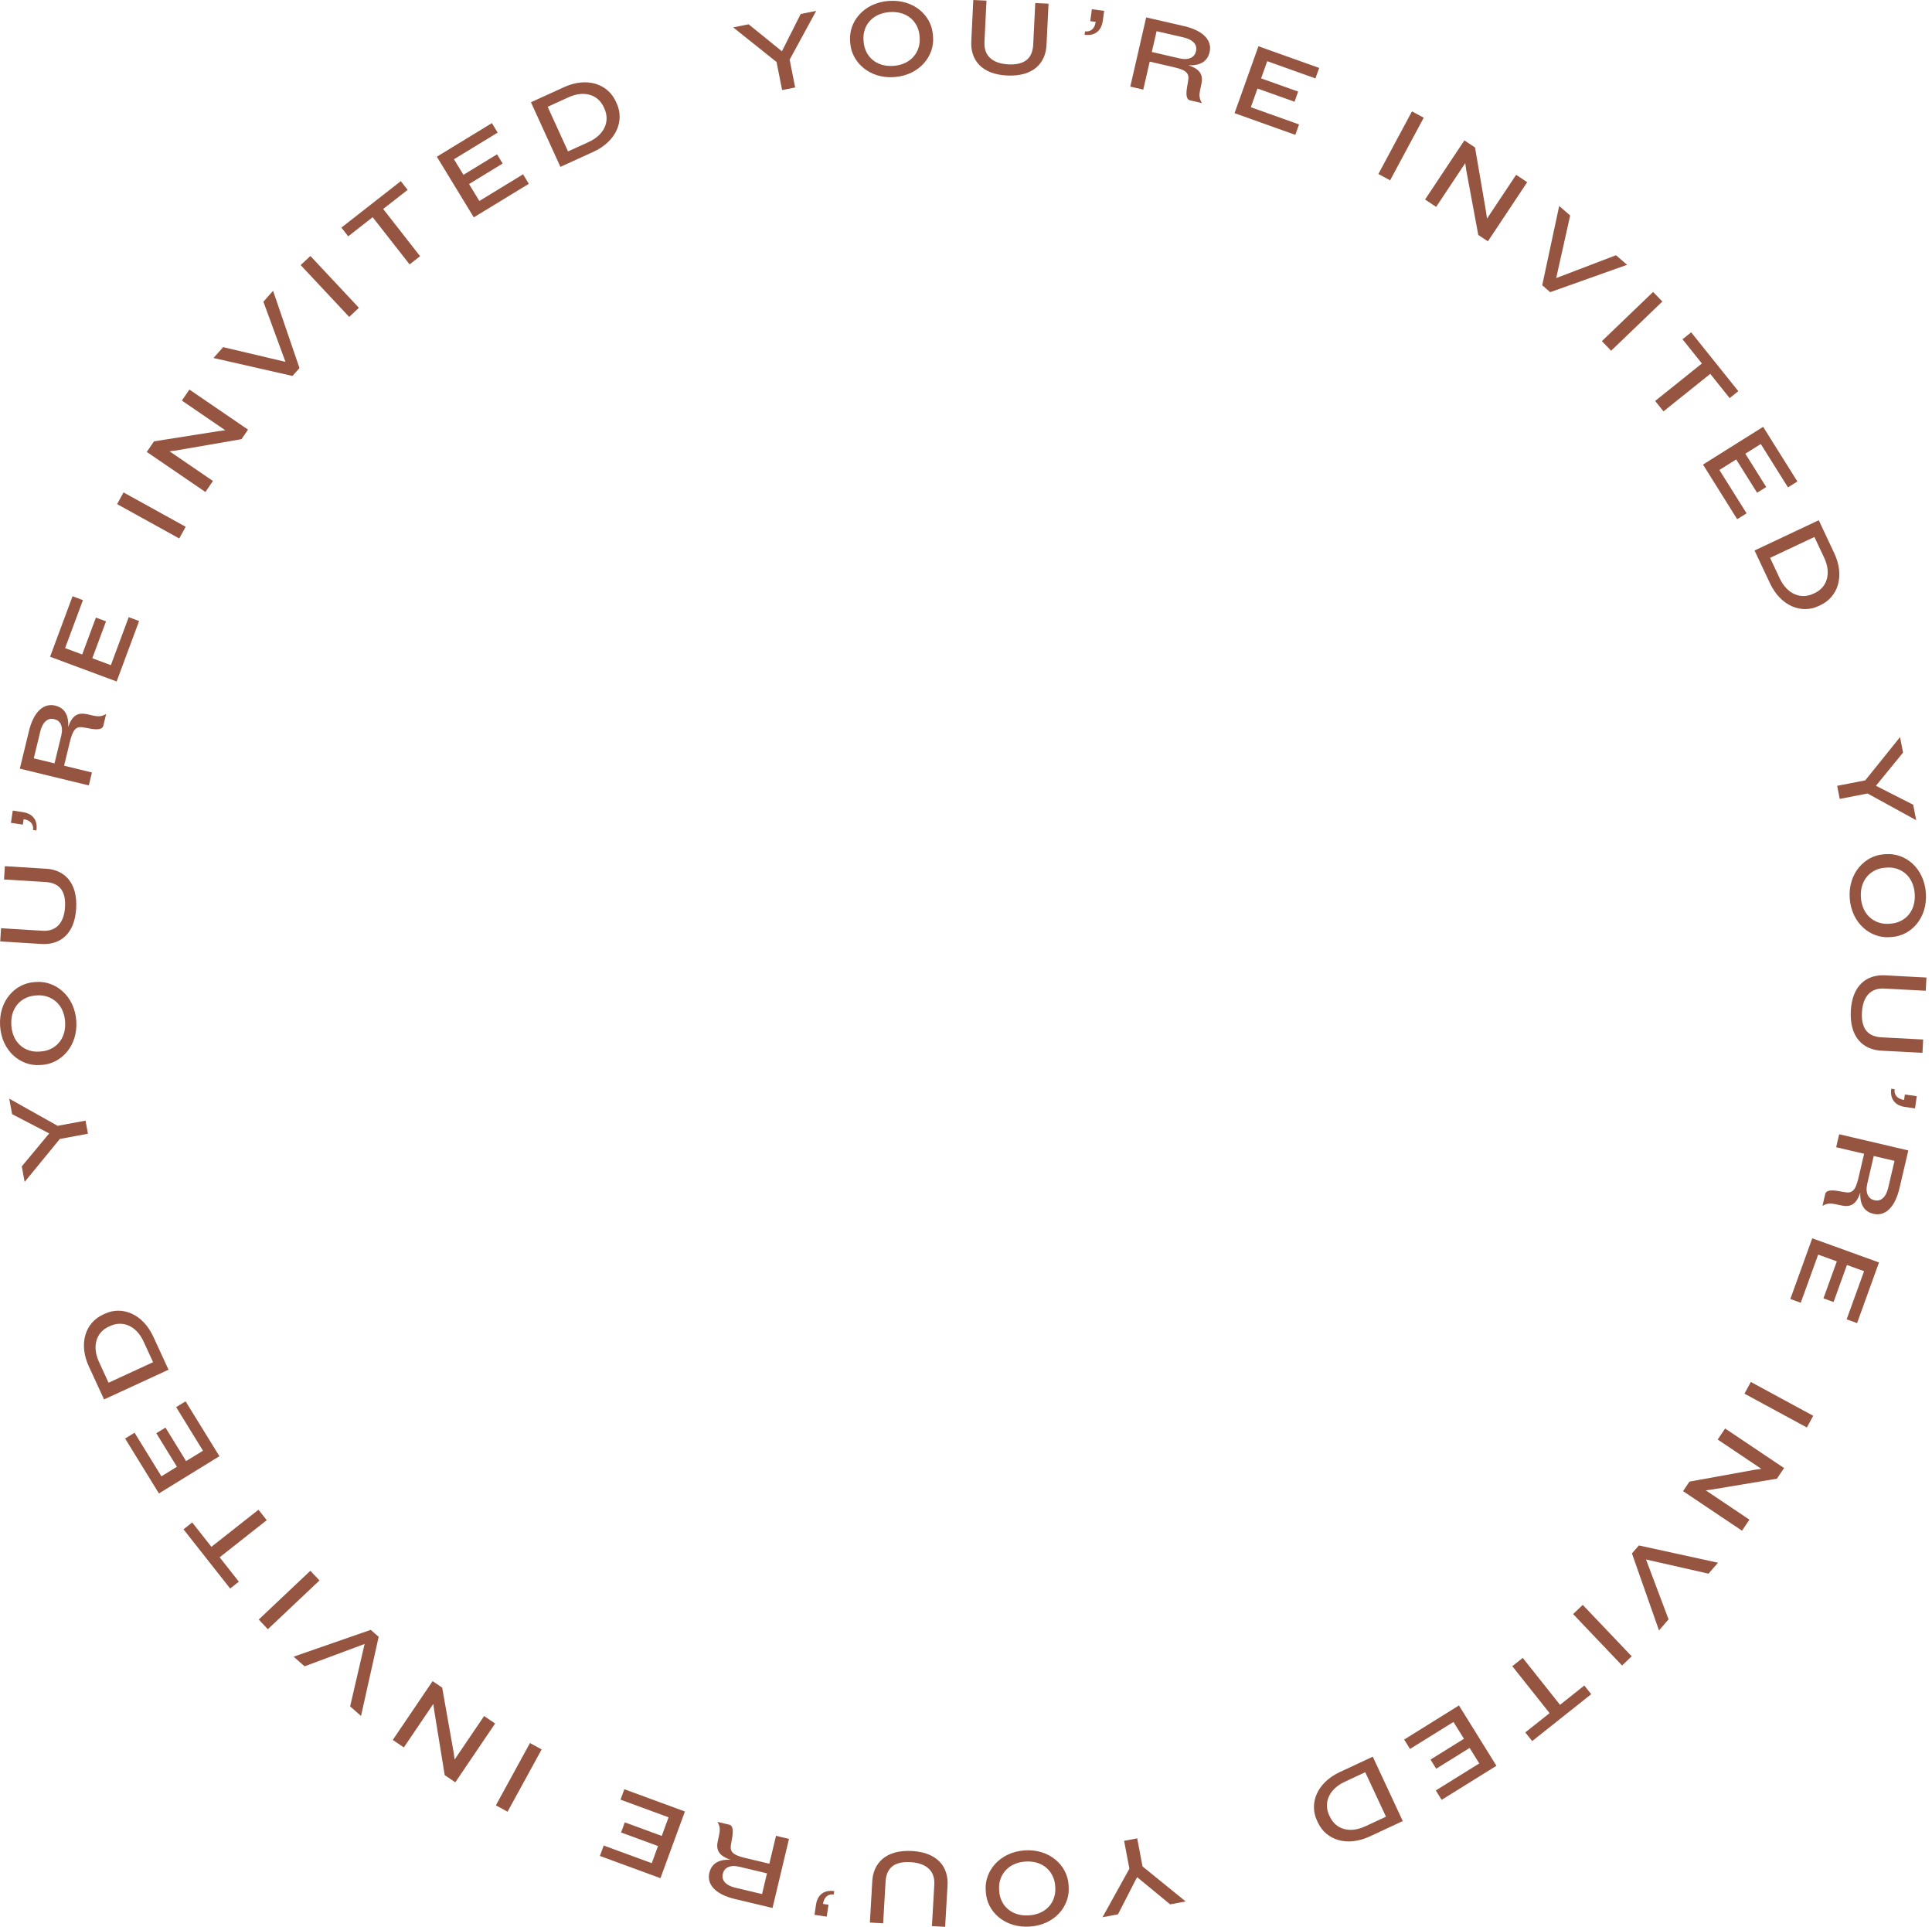
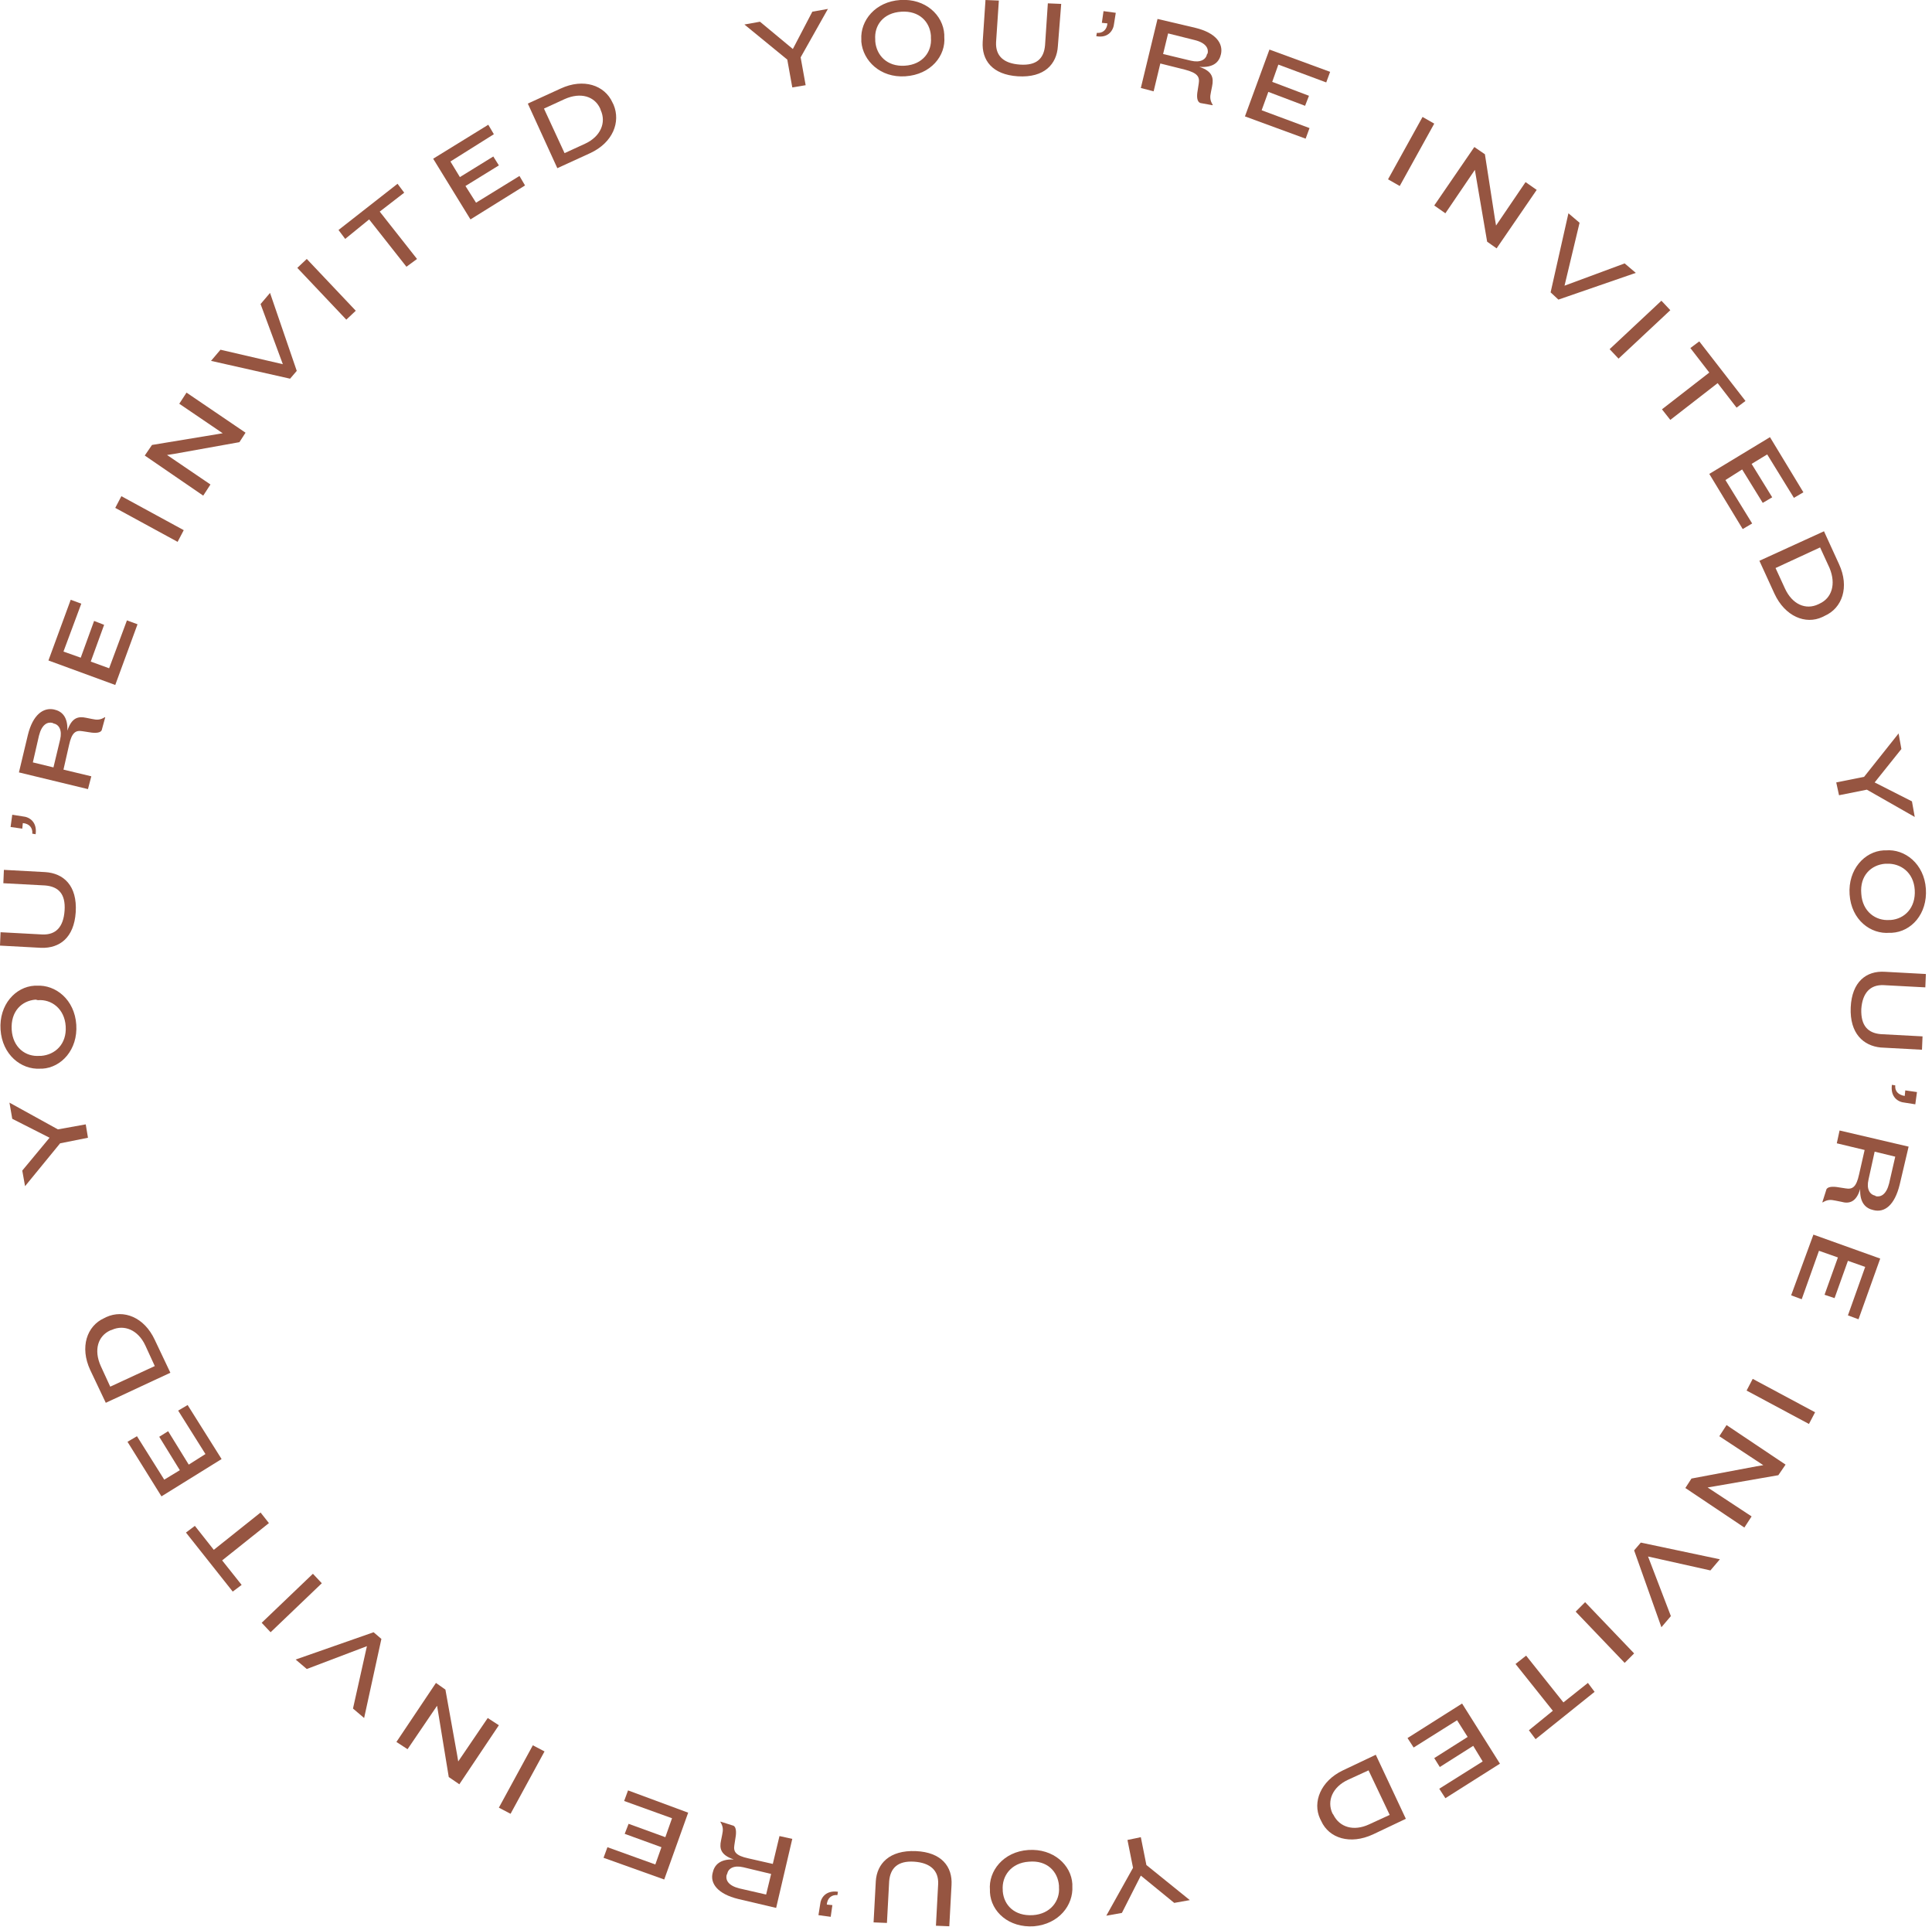
- <svg xmlns="http://www.w3.org/2000/svg" width="347" height="346" viewBox="0 0 347 346" fill="none">
-   <path d="M141.825 10.715L142.818 15.707L140.474 16.171L139.474 11.138L131.681 4.914L134.461 4.365L140.438 9.209L143.811 2.506L146.591 1.957L141.825 10.715Z" fill="#965541" />
-   <path d="M160.65 13.841C156.145 14.186 152.977 11.166 152.716 7.787L152.681 7.364C152.421 3.928 155.096 0.514 159.601 0.169C164.128 -0.176 167.289 2.788 167.549 6.224L167.585 6.646C167.852 10.025 165.177 13.496 160.65 13.841ZM165.156 6.449C164.966 3.985 163.002 1.929 159.756 2.175C156.511 2.422 154.906 4.752 155.096 7.216L155.117 7.519C155.307 9.983 157.25 12.081 160.495 11.828C163.741 11.581 165.367 9.209 165.177 6.745L165.156 6.449Z" fill="#965541" />
-   <path d="M180.855 13.559C176.286 13.334 174.287 10.743 174.449 7.442L174.808 0L177.18 0.113L176.814 7.589C176.701 9.941 178.18 11.412 181.122 11.56C184.143 11.708 185.452 10.37 185.572 8.019L185.938 0.542L188.324 0.662L187.958 8.103C187.81 11.257 185.649 13.792 180.855 13.559Z" fill="#965541" />
-   <path d="M194.794 6.238L194.878 5.632C195.864 5.766 196.624 5.16 196.8 3.928L195.815 3.795L196.11 1.654L198.314 1.957L198.053 3.851C197.87 5.083 197.012 6.547 194.794 6.238Z" fill="#965541" />
-   <path d="M213.71 18.016C213.076 17.868 212.999 16.932 213.182 15.791L213.4 14.503C213.611 13.257 213.224 12.616 210.894 12.081L206.494 11.067L205.34 16.087L203.009 15.552L205.86 3.126L212.633 4.682C216.364 5.541 217.702 7.42 217.258 9.342C216.948 10.701 215.963 11.835 213.428 11.722C215.808 12.468 216.083 13.686 215.766 15.144L215.547 16.171C215.371 17.037 215.379 17.685 215.836 18.438L215.822 18.495L213.71 18.016ZM214.829 9.103C215.034 8.209 214.506 7.16 212.513 6.702L207.733 5.604L206.874 9.335L211.859 10.483C213.576 10.877 214.569 10.243 214.794 9.251L214.829 9.103Z" fill="#965541" />
-   <path d="M221.736 20.318L226.023 8.307L236.935 12.201L236.259 14.081L227.6 10.99L226.502 14.073L233.155 16.446L232.507 18.269L225.854 15.897L224.657 19.255L233.317 22.346L232.648 24.218L221.736 20.318Z" fill="#965541" />
-   <path d="M247.565 31.245L253.599 20.001L255.711 21.135L249.677 32.378L247.565 31.245Z" fill="#965541" />
-   <path d="M265.51 42.192L263.335 30.491L263.166 29.294L257.943 37.151L255.95 35.828L263.011 25.211L264.926 26.485L266.904 38.031L267.08 39.249L272.304 31.392L274.296 32.716L267.235 43.333L265.51 42.192Z" fill="#965541" />
-   <path d="M278.428 52.464L276.992 51.225L280.04 36.989L282.012 38.693L279.505 49.929L290.248 45.832L292.234 47.55L278.428 52.464Z" fill="#965541" />
-   <path d="M287.708 61.257L296.909 52.422L298.57 54.147L289.369 62.982L287.708 61.257Z" fill="#965541" />
-   <path d="M307.173 67.136L298.774 73.866L297.274 72.001L305.673 65.27L302.188 60.919L303.744 59.673L312.213 70.24L310.657 71.487L307.173 67.136Z" fill="#965541" />
-   <path d="M305.871 83.42L316.67 76.647L322.823 86.461L321.133 87.517L316.247 79.731L313.474 81.47L317.226 87.454L315.586 88.482L311.833 82.498L308.813 84.391L313.699 92.178L312.009 93.234L305.871 83.42Z" fill="#965541" />
-   <path d="M317.909 104.759L315.128 98.852L326.659 93.417L329.44 99.324C331.369 103.414 330.116 107.174 326.997 108.645L326.617 108.828C323.555 110.264 319.838 108.842 317.909 104.759ZM325.948 106.491C328.18 105.435 328.947 102.935 327.617 100.112L325.878 96.423L317.916 100.176L319.655 103.865C320.985 106.688 323.435 107.667 325.674 106.618L325.948 106.491Z" fill="#965541" />
-   <path d="M335.424 142.488L330.426 143.459L329.968 141.108L335.009 140.129L341.26 132.357L341.802 135.138L336.931 141.101L343.619 144.501L344.161 147.282L335.424 142.488Z" fill="#965541" />
-   <path d="M332.221 161.32C331.897 156.814 334.931 153.653 338.311 153.407L338.733 153.379C342.169 153.132 345.569 155.822 345.9 160.328C346.231 164.854 343.253 168.008 339.81 168.255L339.388 168.283C336.009 168.529 332.552 165.847 332.221 161.32ZM339.599 165.854C342.063 165.678 344.133 163.721 343.893 160.475C343.661 157.23 341.331 155.611 338.867 155.794L338.564 155.815C336.1 155.991 333.995 157.934 334.227 161.179C334.46 164.425 336.825 166.058 339.289 165.882L339.599 165.854Z" fill="#965541" />
-   <path d="M332.418 181.526C332.657 176.957 335.255 174.964 338.564 175.14L346.005 175.534L345.878 177.907L338.402 177.513C336.05 177.386 334.572 178.865 334.417 181.807C334.255 184.828 335.586 186.144 337.937 186.271L345.414 186.665L345.287 189.059L337.846 188.665C334.699 188.489 332.164 186.32 332.418 181.526Z" fill="#965541" />
-   <path d="M339.683 195.501L340.289 195.585C340.148 196.571 340.753 197.338 341.985 197.514L342.126 196.529L344.266 196.838L343.95 199.035L342.056 198.76C340.824 198.584 339.359 197.718 339.683 195.501Z" fill="#965541" />
-   <path d="M327.828 214.376C327.976 213.742 328.919 213.664 330.052 213.855L331.341 214.08C332.587 214.291 333.227 213.911 333.777 211.581L334.804 207.18L329.785 206.005L330.327 203.674L342.745 206.582L341.161 213.355C340.289 217.086 338.402 218.417 336.487 217.966C335.128 217.649 334.002 216.657 334.121 214.129C333.368 216.509 332.143 216.776 330.686 216.452L329.658 216.234C328.799 216.051 328.145 216.058 327.391 216.509L327.335 216.495L327.828 214.376ZM336.74 215.537C337.634 215.748 338.683 215.227 339.148 213.228L340.267 208.455L336.536 207.582L335.375 212.559C334.973 214.277 335.607 215.27 336.593 215.502L336.74 215.537Z" fill="#965541" />
-   <path d="M325.491 222.359L337.48 226.696L333.545 237.587L331.672 236.911L334.798 228.266L331.721 227.154L329.321 233.8L327.504 233.145L329.905 226.499L326.554 225.288L323.428 233.933L321.556 233.258L325.491 222.359Z" fill="#965541" />
-   <path d="M314.459 248.155L325.667 254.23L324.526 256.335L313.319 250.26L314.459 248.155Z" fill="#965541" />
-   <path d="M303.442 266.051L315.149 263.925L316.346 263.756L308.51 258.497L309.841 256.511L320.429 263.615L319.148 265.523L307.595 267.452L306.37 267.621L314.206 272.88L312.875 274.865L302.287 267.762L303.442 266.051Z" fill="#965541" />
-   <path d="M293.107 278.942L294.353 277.512L308.567 280.617L306.856 282.581L295.634 280.033L299.689 290.79L297.965 292.769L293.107 278.942Z" fill="#965541" />
-   <path d="M284.272 288.186L293.065 297.422L291.333 299.07L282.54 289.833L284.272 288.186Z" fill="#965541" />
-   <path d="M278.316 307.624L271.621 299.196L273.494 297.704L280.189 306.131L284.554 302.667L285.793 304.223L275.19 312.643L273.951 311.087L278.316 307.624Z" fill="#965541" />
-   <path d="M262.04 306.244L268.77 317.079L258.928 323.197L257.879 321.507L265.686 316.656L263.954 313.875L257.949 317.607L256.929 315.966L262.934 312.235L261.054 309.208L253.247 314.058L252.198 312.369L262.04 306.244Z" fill="#965541" />
-   <path d="M240.638 318.205L246.559 315.445L251.944 327.005L246.024 329.765C241.927 331.673 238.167 330.406 236.71 327.28L236.534 326.9C235.098 323.823 236.541 320.113 240.638 318.205ZM238.864 326.238C239.906 328.477 242.405 329.258 245.235 327.942L248.931 326.217L245.207 318.233L241.511 319.958C238.681 321.275 237.689 323.725 238.73 325.963L238.864 326.238Z" fill="#965541" />
-   <path d="M202.847 335.559L201.897 330.554L204.248 330.11L205.206 335.151L212.95 341.438L210.169 341.966L204.227 337.073L200.799 343.747L198.018 344.275L202.847 335.559Z" fill="#965541" />
-   <path d="M184.037 332.271C188.543 331.962 191.689 335.01 191.915 338.397L191.943 338.819C192.175 342.255 189.472 345.648 184.966 345.951C180.44 346.26 177.3 343.268 177.067 339.833L177.039 339.41C176.807 336.024 179.51 332.581 184.037 332.271ZM179.468 339.622C179.637 342.086 181.58 344.162 184.825 343.937C188.071 343.719 189.697 341.396 189.535 338.939L189.514 338.636C189.345 336.172 187.416 334.06 184.171 334.278C180.925 334.496 179.278 336.855 179.447 339.319L179.468 339.622Z" fill="#965541" />
-   <path d="M163.825 332.384C168.394 332.645 170.372 335.257 170.182 338.559L169.753 346L167.38 345.866L167.81 338.39C167.943 336.038 166.472 334.553 163.529 334.384C160.509 334.208 159.186 335.531 159.052 337.89L158.622 345.366L156.236 345.233L156.665 337.791C156.848 334.637 159.024 332.11 163.825 332.384Z" fill="#965541" />
-   <path d="M149.837 339.586L149.745 340.192C148.76 340.044 147.992 340.649 147.816 341.881L148.802 342.029L148.485 344.169L146.289 343.846L146.57 341.952C146.746 340.72 147.619 339.262 149.837 339.586Z" fill="#965541" />
-   <path d="M131.005 327.66C131.638 327.808 131.709 328.751 131.519 329.892L131.293 331.173C131.075 332.419 131.455 333.06 133.786 333.616L138.179 334.665L139.375 329.653L141.706 330.209L138.749 342.614L131.99 341.001C128.266 340.114 126.943 338.228 127.4 336.306C127.724 334.947 128.717 333.827 131.244 333.954C128.865 333.194 128.604 331.969 128.935 330.511L129.16 329.484C129.343 328.625 129.343 327.97 128.893 327.217L128.907 327.16L131.005 327.66ZM129.808 336.566C129.597 337.46 130.111 338.509 132.103 338.981L136.869 340.114L137.756 336.39L132.786 335.207C131.075 334.799 130.076 335.426 129.843 336.418L129.808 336.566Z" fill="#965541" />
-   <path d="M123.014 325.288L118.621 337.263L107.745 333.271L108.428 331.398L117.059 334.567L118.185 331.49L111.546 329.054L112.215 327.238L118.854 329.674L120.079 326.33L111.448 323.161L112.131 321.289L123.014 325.288Z" fill="#965541" />
-   <path d="M97.283 314.143L91.159 325.33L89.061 324.182L95.185 312.995L97.283 314.143Z" fill="#965541" />
-   <path d="M79.416 303.04L81.493 314.762L81.654 315.959L86.948 308.145L88.927 309.489L81.774 320.05L79.873 318.761L77.994 307.194L77.825 305.969L72.531 313.784L70.545 312.439L77.698 301.879L79.416 303.04Z" fill="#965541" />
-   <path d="M66.589 292.67L68.011 293.923L64.843 308.131L62.886 306.413L65.484 295.205L54.706 299.218L52.734 297.486L66.589 292.67Z" fill="#965541" />
-   <path d="M57.381 283.799L48.109 292.557L46.469 290.819L55.74 282.06L57.381 283.799Z" fill="#965541" />
-   <path d="M37.971 277.759L46.426 271.099L47.905 272.979L39.45 279.639L42.899 284.018L41.337 285.25L32.959 274.619L34.522 273.387L37.971 277.759Z" fill="#965541" />
-   <path d="M39.408 261.489L28.545 268.177L22.47 258.314L24.166 257.272L28.989 265.1L31.777 263.383L28.073 257.363L29.721 256.349L33.424 262.369L36.458 260.503L31.636 252.674L33.332 251.633L39.408 261.489Z" fill="#965541" />
-   <path d="M27.538 240.03L30.27 245.958L18.689 251.295L15.958 245.367C14.064 241.262 15.352 237.51 18.485 236.067L18.865 235.89C21.942 234.468 25.652 235.926 27.538 240.03ZM19.52 238.228C17.274 239.263 16.485 241.755 17.795 244.592L19.499 248.295L27.496 244.606L25.792 240.903C24.483 238.066 22.04 237.066 19.801 238.101L19.52 238.228Z" fill="#965541" />
-   <path d="M10.347 202.161L15.359 201.231L15.796 203.583L10.748 204.519L4.426 212.235L3.912 209.447L8.833 203.527L2.174 200.07L1.66 197.282L10.347 202.161Z" fill="#965541" />
-   <path d="M13.705 183.363C13.994 187.876 10.931 191.009 7.552 191.22L7.13 191.248C3.687 191.467 0.308 188.749 0.019 184.236C-0.269 179.709 2.73 176.576 6.172 176.358L6.595 176.33C9.981 176.119 13.416 178.836 13.705 183.363ZM6.369 178.766C3.905 178.921 1.821 180.864 2.033 184.11C2.244 187.362 4.553 188.995 7.017 188.834L7.32 188.812C9.784 188.658 11.91 186.736 11.698 183.483C11.487 180.23 9.136 178.583 6.672 178.738L6.369 178.766Z" fill="#965541" />
-   <path d="M13.677 163.172C13.395 167.741 10.784 169.705 7.475 169.508L0.041 169.05L0.188 166.678L7.658 167.135C10.009 167.276 11.502 165.819 11.678 162.876C11.861 159.856 10.544 158.532 8.193 158.384L0.723 157.927L0.871 155.54L8.305 155.998C11.459 156.188 13.973 158.377 13.677 163.172Z" fill="#965541" />
-   <path d="M6.538 149.127L5.933 149.035C6.081 148.049 5.482 147.282 4.25 147.092L4.103 148.078L1.962 147.754L2.293 145.557L4.187 145.846C5.419 146.029 6.869 146.909 6.538 149.127Z" fill="#965541" />
-   <path d="M18.549 130.357C18.394 130.991 17.45 131.054 16.317 130.857L15.036 130.625C13.79 130.399 13.149 130.78 12.579 133.103L11.509 137.496L16.514 138.714L15.951 141.037L3.561 138.024L5.201 131.272C6.109 127.548 8.003 126.239 9.918 126.703C11.276 127.034 12.396 128.034 12.248 130.561C13.022 128.189 14.247 127.935 15.704 128.266L16.732 128.499C17.591 128.689 18.246 128.689 18.999 128.245L19.055 128.259L18.549 130.357ZM9.65 129.118C8.756 128.9 7.707 129.414 7.221 131.406L6.067 136.172L9.791 137.074L11.002 132.103C11.417 130.392 10.791 129.393 9.805 129.153L9.65 129.118Z" fill="#965541" />
-   <path d="M20.949 122.374L8.995 117.931L13.029 107.068L14.895 107.765L11.691 116.382L14.761 117.523L17.225 110.898L19.041 111.574L16.577 118.199L19.914 119.438L23.117 110.821L24.983 111.518L20.949 122.374Z" fill="#965541" />
-   <path d="M32.192 96.691L21.034 90.523L22.188 88.425L33.347 94.593L32.192 96.691Z" fill="#965541" />
-   <path d="M43.378 78.858L31.65 80.885L30.453 81.04L38.246 86.37L36.895 88.348L26.363 81.153L27.658 79.252L39.232 77.422L40.457 77.26L32.664 71.93L34.015 69.952L44.547 77.147L43.378 78.858Z" fill="#965541" />
-   <path d="M53.79 66.094L52.53 67.509L38.345 64.284L40.077 62.334L51.27 64.975L47.307 54.182L49.045 52.218L53.79 66.094Z" fill="#965541" />
-   <path d="M62.717 56.906L54.002 47.599L55.747 45.966L64.463 55.273L62.717 56.906Z" fill="#965541" />
-   <path d="M68.821 37.525L75.453 46.008L73.566 47.479L66.934 39.003L62.541 42.439L61.316 40.869L71.989 32.526L73.214 34.096L68.821 37.525Z" fill="#965541" />
-   <path d="M85.097 39.031L78.459 28.14L88.35 22.106L89.385 23.81L81.535 28.598L83.239 31.392L89.272 27.71L90.279 29.365L84.245 33.047L86.097 36.088L93.946 31.301L94.981 33.005L85.097 39.031Z" fill="#965541" />
-   <path d="M106.597 27.253L100.655 29.963L95.361 18.361L101.303 15.65C105.414 13.771 109.167 15.073 110.596 18.213L110.772 18.593C112.18 21.67 110.708 25.373 106.597 27.253ZM108.435 19.234C107.407 16.988 104.915 16.186 102.077 17.481L98.367 19.178L102.021 27.189L105.731 25.5C108.568 24.204 109.582 21.761 108.561 19.516L108.435 19.234Z" fill="#965541" />
+ <svg xmlns="http://www.w3.org/2000/svg" version="1.1" id="Layer_1" x="0px" y="0px" viewBox="0 0 347 346" style="enable-background:new 0 0 347 346;" xml:space="preserve">
+   <style type="text/css">
+ 	.st0{fill:#965541;}
+ </style>
+   <g>
+     <path class="st0" d="M335.3,141.8l-5,1l-0.5-2.3l5-1l6.2-7.8l0.5,2.8l-4.8,6l6.7,3.4l0.5,2.8L335.3,141.8z" />
+     <path class="st0" d="M332.2,160.6c-0.3-4.5,2.7-7.7,6.1-7.9l0.4,0c3.4-0.3,6.9,2.4,7.2,6.9c0.3,4.5-2.6,7.7-6.1,7.9l-0.4,0   C336,167.8,332.5,165.2,332.2,160.6z M339.6,165.2c2.5-0.2,4.5-2.2,4.3-5.4c-0.2-3.2-2.6-4.8-5-4.7l-0.3,0   c-2.5,0.2-4.6,2.1-4.3,5.4c0.2,3.2,2.6,4.9,5.1,4.7L339.6,165.2z" />
+     <path class="st0" d="M332.4,180.9c0.2-4.6,2.8-6.6,6.1-6.4l7.4,0.4l-0.1,2.4l-7.5-0.4c-2.4-0.1-3.8,1.4-4,4.3   c-0.1,3,1.2,4.3,3.5,4.5l7.5,0.4l-0.1,2.4l-7.4-0.4C334.7,187.8,332.2,185.6,332.4,180.9z" />
+     <path class="st0" d="M339.8,194.8l0.6,0.1c-0.1,1,0.5,1.7,1.7,1.9l0.1-1l2.1,0.3l-0.3,2.2l-1.9-0.3   C340.9,197.9,339.5,197,339.8,194.8z" />
+     <path class="st0" d="M328,213.7c0.1-0.6,1.1-0.7,2.2-0.5l1.3,0.2c1.2,0.2,1.9-0.2,2.4-2.5l1-4.4l-5-1.2l0.5-2.3l12.4,2.9l-1.6,6.8   c-0.9,3.7-2.7,5.1-4.7,4.6c-1.4-0.3-2.5-1.3-2.4-3.8c-0.7,2.4-2,2.7-3.4,2.3l-1-0.2c-0.9-0.2-1.5-0.2-2.3,0.3l-0.1,0L328,213.7z    M336.9,214.8c0.9,0.2,1.9-0.3,2.4-2.3l1.1-4.8l-3.7-0.9l-1.1,5c-0.4,1.7,0.2,2.7,1.2,2.9L336.9,214.8z" />
+     <path class="st0" d="M325.7,221.7l12,4.3l-3.9,10.9l-1.9-0.7l3.1-8.7l-3.1-1.1l-2.4,6.7l-1.8-0.6l2.4-6.7l-3.4-1.2l-3.1,8.7   l-1.9-0.7L325.7,221.7z" />
+     <path class="st0" d="M314.8,247.6l11.2,6l-1.1,2.1l-11.2-6L314.8,247.6z" />
+     <path class="st0" d="M303.8,265.5l11.7-2.2l1.2-0.2l-7.9-5.2l1.3-2l10.6,7.1l-1.3,1.9l-11.5,2l-1.2,0.2l7.9,5.2l-1.3,2l-10.6-7.1   L303.8,265.5z" />
+     <path class="st0" d="M293.5,278.4l1.2-1.4l14.2,3l-1.7,2l-11.2-2.5l4.1,10.7l-1.7,2L293.5,278.4z" />
+     <path class="st0" d="M284.7,287.7l8.8,9.2l-1.7,1.7l-8.8-9.2L284.7,287.7z" />
+     <path class="st0" d="M278.9,307.2l-6.7-8.4l1.9-1.5l6.7,8.4l4.4-3.5l1.2,1.6l-10.6,8.5l-1.2-1.6L278.9,307.2z" />
+     <path class="st0" d="M262.6,305.9l6.8,10.8l-9.8,6.2l-1.1-1.7l7.8-4.9l-1.7-2.8l-6,3.8l-1-1.6l6-3.8l-1.9-3l-7.8,4.9l-1.1-1.7   L262.6,305.9z" />
+     <path class="st0" d="M241.2,317.9l5.9-2.8l5.4,11.5l-5.9,2.8c-4.1,1.9-7.9,0.7-9.3-2.4l-0.2-0.4   C235.7,323.6,237.2,319.8,241.2,317.9z M239.5,325.9c1.1,2.2,3.6,3,6.4,1.7l3.7-1.7l-3.8-8l-3.7,1.7c-2.8,1.3-3.8,3.8-2.8,6   L239.5,325.9z" />
+     <path class="st0" d="M203.5,335.4l-1-5l2.4-0.5l1,5l7.8,6.3l-2.8,0.5l-6-4.9l-3.4,6.7l-2.8,0.5L203.5,335.4z" />
+     <path class="st0" d="M184.7,332.2c4.5-0.3,7.7,2.7,7.9,6.1l0,0.4c0.2,3.4-2.4,6.8-6.9,7.2c-4.5,0.3-7.7-2.6-7.9-6.1l0-0.4   C177.5,336,180.2,332.5,184.7,332.2z M180.1,339.6c0.2,2.5,2.1,4.5,5.4,4.3c3.2-0.2,4.9-2.6,4.7-5l0-0.3c-0.2-2.5-2.1-4.6-5.4-4.3   c-3.2,0.2-4.9,2.6-4.7,5.1L180.1,339.6z" />
+     <path class="st0" d="M164.5,332.4c4.6,0.2,6.6,2.8,6.4,6.1l-0.4,7.4l-2.4-0.1l0.4-7.5c0.1-2.4-1.4-3.8-4.3-4   c-3-0.2-4.3,1.2-4.5,3.5l-0.4,7.5l-2.4-0.1l0.4-7.4C157.5,334.7,159.7,332.2,164.5,332.4z" />
+     <path class="st0" d="M150.5,339.7l-0.1,0.6c-1-0.1-1.8,0.5-1.9,1.7l1,0.1l-0.3,2.1l-2.2-0.3l0.3-1.9   C147.4,340.8,148.3,339.4,150.5,339.7z" />
+     <path class="st0" d="M131.6,327.8c0.6,0.1,0.7,1.1,0.5,2.2l-0.2,1.3c-0.2,1.2,0.2,1.9,2.5,2.4l4.4,1l1.2-5l2.3,0.5l-2.9,12.4   l-6.8-1.6c-3.7-0.9-5.1-2.8-4.6-4.7c0.3-1.4,1.3-2.5,3.8-2.4c-2.4-0.8-2.6-2-2.3-3.4l0.2-1c0.2-0.9,0.2-1.5-0.3-2.3l0-0.1   L131.6,327.8z M130.5,336.7c-0.2,0.9,0.3,1.9,2.3,2.4l4.8,1.1l0.9-3.7l-5-1.2c-1.7-0.4-2.7,0.2-2.9,1.2L130.5,336.7z" />
+     <path class="st0" d="M123.6,325.5l-4.3,12l-10.9-3.9l0.7-1.9l8.6,3.1l1.1-3.1l-6.6-2.4l0.7-1.8l6.6,2.4l1.2-3.4l-8.6-3.1l0.7-1.9   L123.6,325.5z" />
+     <path class="st0" d="M97.8,314.5l-6.1,11.2l-2.1-1.1l6.1-11.2L97.8,314.5z" />
+     <path class="st0" d="M80,303.4l2.1,11.7l0.2,1.2l5.3-7.8l2,1.3l-7.1,10.6l-1.9-1.3l-1.9-11.6l-0.2-1.2l-5.3,7.8l-2-1.3l7.1-10.6   L80,303.4z" />
+     <path class="st0" d="M67.1,293.1l1.4,1.2l-3.1,14.2l-2-1.7l2.5-11.2l-10.8,4.1l-2-1.7L67.1,293.1z" />
+     <path class="st0" d="M57.8,284.3l-9.2,8.8l-1.6-1.7l9.2-8.8L57.8,284.3z" />
+     <path class="st0" d="M38.4,278.3l8.4-6.7l1.5,1.9l-8.4,6.7l3.5,4.4l-1.6,1.2l-8.4-10.6l1.6-1.2L38.4,278.3z" />
+     <path class="st0" d="M39.8,262l-10.8,6.7l-6.1-9.8l1.7-1l4.9,7.8l2.8-1.7l-3.7-6l1.6-1l3.7,6l3-1.9l-4.9-7.8l1.7-1L39.8,262z" />
+     <path class="st0" d="M27.8,240.6l2.8,5.9L19,251.9l-2.8-5.9c-1.9-4.1-0.6-7.9,2.5-9.3l0.4-0.2C22.2,235.1,25.9,236.5,27.8,240.6z    M19.8,238.9c-2.2,1-3,3.5-1.7,6.4l1.7,3.7l8-3.7l-1.7-3.7c-1.3-2.8-3.8-3.8-6-2.8L19.8,238.9z" />
+     <path class="st0" d="M10.4,202.8l5-0.9l0.4,2.4l-5,1l-6.3,7.7L4,210.2l4.9-5.9l-6.7-3.4L1.7,198L10.4,202.8z" />
+     <path class="st0" d="M13.7,184c0.3,4.5-2.7,7.7-6.1,7.9l-0.4,0c-3.4,0.2-6.8-2.5-7.1-7c-0.3-4.5,2.7-7.7,6.1-7.9l0.4,0   C10,176.8,13.4,179.5,13.7,184z M6.4,179.5c-2.5,0.2-4.5,2.1-4.3,5.4c0.2,3.2,2.5,4.9,5,4.7l0.3,0c2.5-0.2,4.6-2.1,4.4-5.3   c-0.2-3.2-2.6-4.9-5-4.7L6.4,179.5z" />
+     <path class="st0" d="M13.6,163.8c-0.3,4.6-2.9,6.5-6.2,6.4L0,169.8l0.1-2.4l7.5,0.4c2.4,0.1,3.8-1.3,4-4.3c0.2-3-1.1-4.3-3.5-4.5   l-7.5-0.4l0.1-2.4l7.4,0.4C11.4,156.8,13.9,159,13.6,163.8z" />
+     <path class="st0" d="M6.4,149.8l-0.6-0.1c0.1-1-0.5-1.8-1.7-1.9l-0.1,1l-2.1-0.3l0.3-2.2l1.9,0.3C5.3,146.7,6.7,147.6,6.4,149.8z" />
+     <path class="st0" d="M18.3,131c-0.1,0.6-1.1,0.7-2.2,0.5l-1.3-0.2c-1.2-0.2-1.9,0.2-2.4,2.5l-1,4.4l5,1.2l-0.6,2.3l-12.4-3L5,132   c0.9-3.7,2.8-5,4.7-4.6c1.4,0.3,2.5,1.3,2.4,3.8c0.8-2.4,2-2.6,3.4-2.3l1,0.2c0.9,0.2,1.5,0.2,2.3-0.3l0.1,0L18.3,131z M9.4,129.8   c-0.9-0.2-1.9,0.3-2.4,2.3l-1.1,4.8l3.7,0.9l1.2-5c0.4-1.7-0.2-2.7-1.2-2.9L9.4,129.8z" />
+     <path class="st0" d="M20.7,123l-12-4.4l4-10.9l1.9,0.7l-3.2,8.6l3.1,1.1l2.4-6.6l1.8,0.7l-2.4,6.6l3.3,1.2l3.2-8.6l1.9,0.7   L20.7,123z" />
+     <path class="st0" d="M31.9,97.3l-11.2-6.1l1.1-2.1L33,95.2L31.9,97.3z" />
+     <path class="st0" d="M43,79.4l-11.7,2.1L30,81.7l7.8,5.3l-1.3,2L26,81.8l1.3-1.9L38.8,78l1.2-0.2l-7.8-5.3l1.3-2l10.6,7.2L43,79.4z   " />
+     <path class="st0" d="M53.3,66.6L52.1,68l-14.2-3.2l1.7-2l11.2,2.6l-4-10.8l1.7-2L53.3,66.6z" />
+     <path class="st0" d="M62.2,57.4l-8.8-9.3l1.7-1.6l8.8,9.3L62.2,57.4z" />
+     <path class="st0" d="M68.2,38l6.7,8.5L73,47.9l-6.7-8.5L62,42.9l-1.2-1.6L71.4,33l1.2,1.6L68.2,38z" />
+     <path class="st0" d="M84.5,39.4l-6.7-10.9l9.9-6.1l1,1.7L80.9,29l1.7,2.8l6-3.7l1,1.6l-6,3.7l1.9,3l7.8-4.8l1,1.7L84.5,39.4z" />
+     <path class="st0" d="M106,27.5l-5.9,2.7l-5.3-11.6l5.9-2.7c4.1-1.9,7.9-0.6,9.3,2.5l0.2,0.4C111.5,21.9,110.1,25.6,106,27.5z    M107.8,19.5c-1-2.2-3.5-3-6.4-1.7l-3.7,1.7l3.7,8l3.7-1.7c2.8-1.3,3.8-3.8,2.8-6L107.8,19.5z" />
+     <path class="st0" d="M143.8,10.3l0.9,5l-2.4,0.4l-0.9-5l-7.7-6.3l2.8-0.5l5.9,4.9l3.5-6.7l2.8-0.5L143.8,10.3z" />
+     <path class="st0" d="M162.6,13.7c-4.5,0.3-7.6-2.8-7.9-6.2l0-0.4c-0.2-3.4,2.5-6.8,7-7.1c4.5-0.3,7.7,2.7,7.9,6.2l0,0.4   C169.9,10,167.2,13.4,162.6,13.7z M167.2,6.4c-0.2-2.5-2.1-4.5-5.3-4.3c-3.3,0.2-4.9,2.5-4.7,5l0,0.3c0.2,2.5,2.1,4.6,5.3,4.4   c3.3-0.2,4.9-2.6,4.7-5L167.2,6.4z" />
+     <path class="st0" d="M182.8,13.7c-4.6-0.3-6.5-2.9-6.3-6.2L177,0l2.4,0.1l-0.5,7.5c-0.1,2.4,1.3,3.8,4.3,4c3,0.2,4.3-1.1,4.5-3.5   l0.5-7.5l2.4,0.1L190,8.3C189.8,11.5,187.6,14,182.8,13.7z" />
+     <path class="st0" d="M196.9,6.5l0.1-0.6c1,0.1,1.8-0.5,1.9-1.7l-1-0.1l0.3-2.1l2.2,0.3l-0.3,1.9C200,5.4,199.1,6.9,196.9,6.5z" />
+     <path class="st0" d="M215.6,18.5c-0.6-0.2-0.7-1.1-0.5-2.2l0.2-1.3c0.2-1.2-0.2-1.9-2.5-2.5l-4.4-1.1l-1.2,5l-2.3-0.6l3-12.4   l6.8,1.6c3.7,0.9,5,2.8,4.6,4.7c-0.3,1.4-1.3,2.5-3.9,2.3c2.4,0.8,2.6,2,2.3,3.5l-0.2,1c-0.2,0.9-0.2,1.5,0.3,2.3l0,0.1L215.6,18.5   z M216.9,9.6c0.2-0.9-0.3-1.9-2.3-2.4l-4.8-1.2l-0.9,3.7l5,1.2c1.7,0.4,2.7-0.2,2.9-1.2L216.9,9.6z" />
+     <path class="st0" d="M223.6,20.9l4.4-12l10.9,4l-0.7,1.9l-8.6-3.2l-1.1,3.1l6.6,2.5l-0.7,1.8l-6.6-2.5l-1.2,3.3l8.6,3.2l-0.7,1.9   L223.6,20.9z" />
+     <path class="st0" d="M249.3,32.2l6.2-11.2l2.1,1.2l-6.2,11.2L249.3,32.2z" />
+     <path class="st0" d="M267.1,43.4l-2-11.7l-0.2-1.2l-5.3,7.8l-2-1.4l7.2-10.5l1.9,1.3l1.8,11.6l0.2,1.2l5.3-7.8l2,1.4l-7.2,10.5   L267.1,43.4z" />
+     <path class="st0" d="M279.9,53.8l-1.4-1.3l3.2-14.2l2,1.7L281,51.3l10.8-4l2,1.7L279.9,53.8z" />
+     <path class="st0" d="M289.1,62.7l9.3-8.7l1.6,1.7l-9.3,8.7L289.1,62.7z" />
+     <path class="st0" d="M308.5,68.8l-8.5,6.6l-1.5-1.9l8.5-6.6l-3.4-4.4l1.6-1.2l8.3,10.7l-1.6,1.2L308.5,68.8z" />
+     <path class="st0" d="M307,85.1l10.9-6.6l6,9.9l-1.7,1l-4.8-7.8l-2.8,1.7l3.7,6l-1.7,1l-3.7-6l-3,1.9l4.8,7.8l-1.7,1L307,85.1z" />
+     <path class="st0" d="M318.7,106.6l-2.7-5.9l11.6-5.3l2.7,5.9c1.9,4.1,0.6,7.9-2.6,9.3l-0.4,0.2   C324.3,112.2,320.6,110.7,318.7,106.6z M326.8,108.4c2.2-1,3-3.5,1.8-6.4l-1.7-3.7l-8,3.7l1.7,3.7c1.3,2.8,3.7,3.9,6,2.8   L326.8,108.4z" />
+   </g>
</svg>
